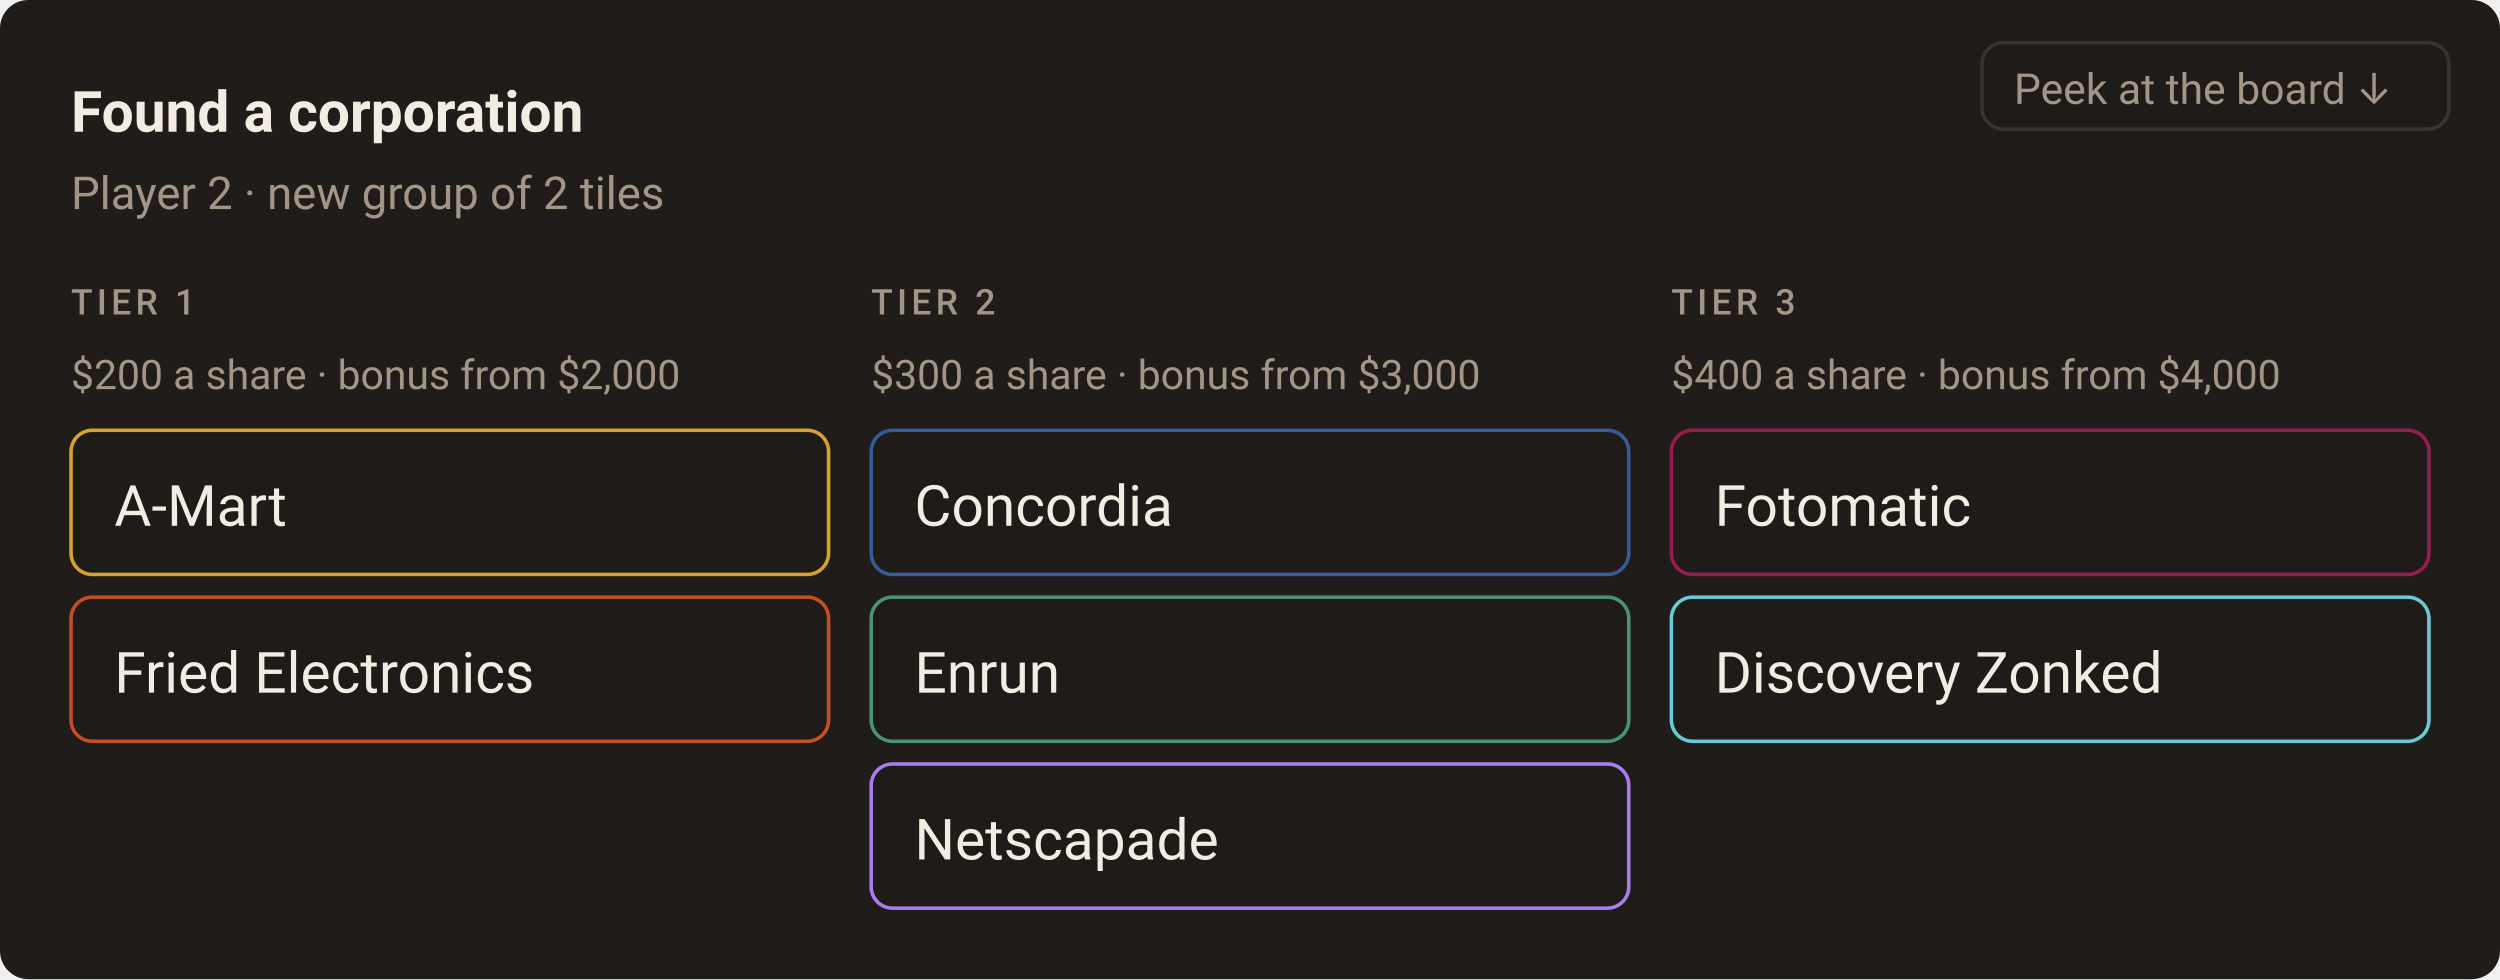
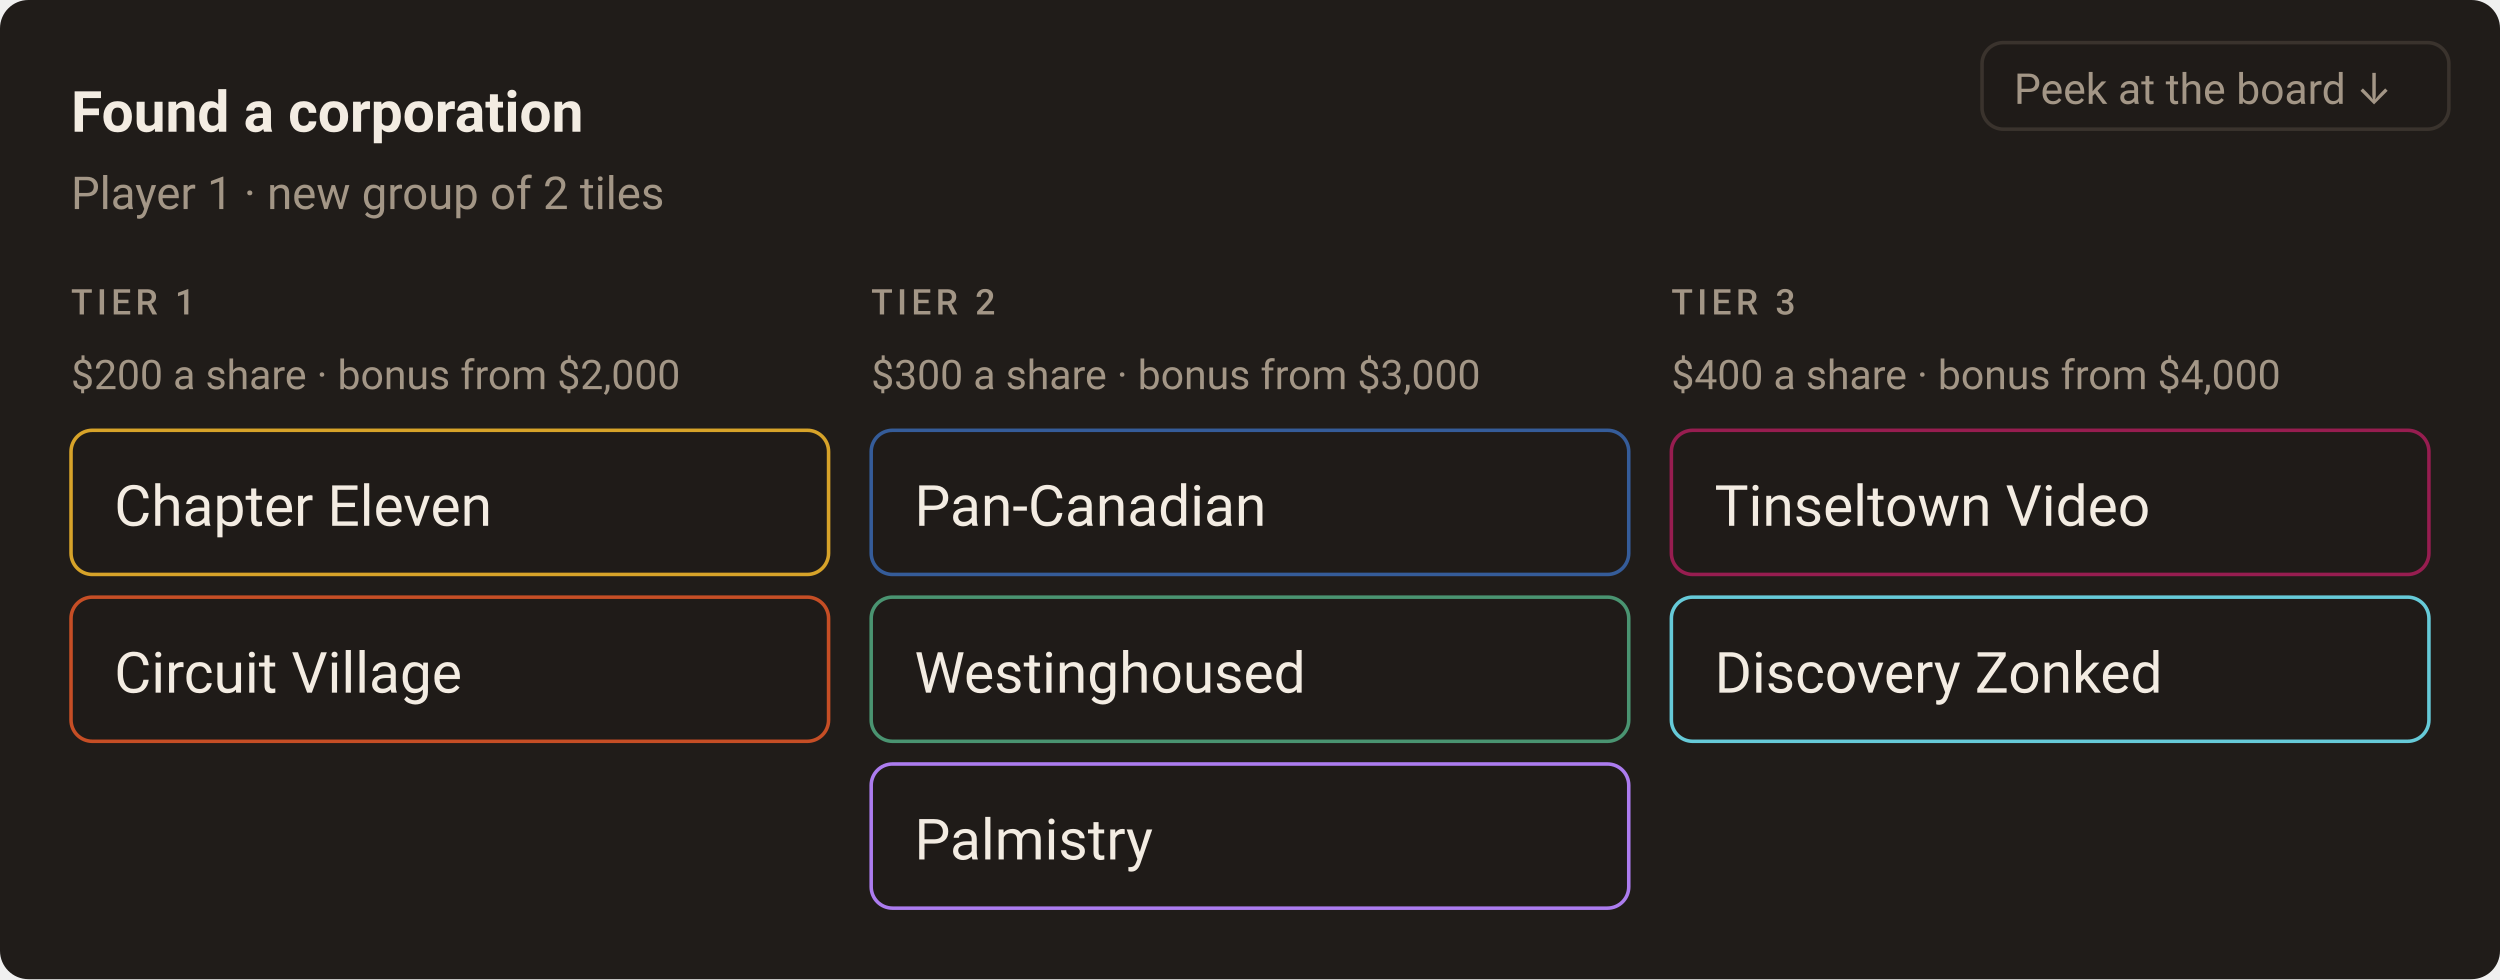
<svg xmlns="http://www.w3.org/2000/svg" data-stacking-context="true" aria-owns="radix-_r_l_" width="704" height="275.734" viewBox="368 312.133 704 275.734">
  <style />
  <g data-stacking-layer="rootBackgroundAndBorders" />
  <g data-stacking-layer="childStackingContextsWithNegativeStackLevels" />
  <g data-stacking-layer="inFlowNonInlineNonPositionedDescendants" />
  <g data-stacking-layer="nonPositionedFloats" />
  <g data-stacking-layer="inFlowInlineLevelNonPositionedDescendants" />
  <g data-stacking-layer="childStackingContextsWithStackLevelZeroAndPositionedDescendantsWithStackLevelZero" />
  <g data-stacking-layer="childStackingContextsWithPositiveStackLevels" />
  <g data-tag="div" id="radix-_r_l_" class="_content_4z2vp_15 _foundContent_4z2vp_91" data-z-index="auto" data-stacking-context="true" tabindex="-1" aria-labelledby="radix-_r_m_" role="dialog" aria-owns="radix-_r_m_ _minimizeButton_4z2vp_1681 div1">
    <g data-stacking-layer="rootBackgroundAndBorders">
      <rect width="704" height="275.734" x="368" y="312.133" fill="rgb(32, 28, 25)" rx="8" ry="8" />
    </g>
    <g data-tag="h2" id="radix-_r_m_" class="_srOnly_4z2vp_468" data-z-index="auto" data-stacking-context="true" role="heading" aria-level="2" mask="url(#mask-for-radix-_r_m_1)">
      <mask id="mask-for-radix-_r_m_1">
        <rect width="1" height="1" x="388" y="332.133" fill="#ffffff" />
      </mask>
      <text color="rgb(243, 236, 226)" dominant-baseline="text-after-edge" font-family="&quot;DM Sans&quot;, system-ui, -apple-system, &quot;Segoe UI&quot;, Roboto, sans-serif" font-size="16px" font-size-adjust="none" font-stretch="100%" font-style="normal" font-variant="normal" font-weight="700" direction="ltr" letter-spacing="normal" text-decoration="none" text-anchor="start" text-rendering="auto" unicode-bidi="isolate" word-spacing="0px" writing-mode="horizontal-tb" user-select="auto" fill="rgb(243, 236, 226)">
        <tspan xml:space="preserve" x="388" y="353.133" textLength="117.016" lengthAdjust="spacingAndGlyphs">Game decision</tspan>
      </text>
    </g>
    <g data-tag="button" id="_minimizeButton_4z2vp_1681" class="_minimizeButton_4z2vp_168" data-z-index="auto" data-stacking-context="true" role="button" aria-labelledby="">
      <g data-stacking-layer="rootBackgroundAndBorders">
        <rect width="131.469" height="24.375" x="926.141" y="324.133" fill="rgb(31, 27, 24)" stroke="rgb(58, 51, 45)" stroke-width="1px" rx="6" ry="6" />
      </g>
      <text color="rgb(163, 150, 134)" dominant-baseline="text-after-edge" font-family="&quot;DM Sans&quot;, system-ui, -apple-system, &quot;Segoe UI&quot;, Roboto, sans-serif" font-size="12px" font-size-adjust="none" font-stretch="100%" font-style="normal" font-variant="normal" font-weight="400" direction="ltr" letter-spacing="normal" text-decoration="none" text-anchor="start" text-rendering="auto" unicode-bidi="normal" word-spacing="0px" writing-mode="horizontal-tb" user-select="auto" fill="rgb(163, 150, 134)">
        <tspan xml:space="preserve" x="935.141" y="344.32" textLength="113.469" lengthAdjust="spacingAndGlyphs">Peek at the board ↓</tspan>
      </text>
    </g>
    <g data-tag="div" id="div1" data-z-index="auto" data-stacking-context="true" aria-owns="h21 _seat_4z2vp_421 _foundTiers_4z2vp_961">
      <g data-tag="h2" id="h21" data-z-index="auto" data-stacking-context="true" role="heading" aria-level="2">
        <text color="rgb(243, 236, 226)" dominant-baseline="text-after-edge" font-family="&quot;DM Sans&quot;, system-ui, -apple-system, &quot;Segoe UI&quot;, Roboto, sans-serif" font-size="16px" font-size-adjust="none" font-stretch="100%" font-style="normal" font-variant="normal" font-weight="700" direction="ltr" letter-spacing="normal" text-decoration="none" text-anchor="start" text-rendering="auto" unicode-bidi="isolate" word-spacing="0px" writing-mode="horizontal-tb" user-select="auto" fill="rgb(243, 236, 226)">
          <tspan xml:space="preserve" x="388" y="353.133" textLength="158.375" lengthAdjust="spacingAndGlyphs">Found a corporation</tspan>
        </text>
      </g>
      <g data-tag="p" id="_seat_4z2vp_421" class="_seat_4z2vp_42" data-z-index="auto" data-stacking-context="true">
        <text color="rgb(163, 150, 134)" dominant-baseline="text-after-edge" font-family="&quot;DM Sans&quot;, system-ui, -apple-system, &quot;Segoe UI&quot;, Roboto, sans-serif" font-size="12.8px" font-size-adjust="none" font-stretch="100%" font-style="normal" font-variant="normal" font-weight="400" direction="ltr" letter-spacing="normal" text-decoration="none" text-anchor="start" text-rendering="auto" unicode-bidi="isolate" word-spacing="0px" writing-mode="horizontal-tb" user-select="auto" fill="rgb(163, 150, 134)">
-           <tspan xml:space="preserve" x="388" y="374.133" textLength="174.438" lengthAdjust="spacingAndGlyphs">Player 2 · new group of 2 tiles</tspan>
+           <tspan xml:space="preserve" x="388" y="374.133" textLength="171.25" lengthAdjust="spacingAndGlyphs">Player 1 · new group of 2 tiles</tspan>
        </text>
      </g>
      <g data-tag="div" id="_foundTiers_4z2vp_961" class="_foundTiers_4z2vp_96" data-z-index="auto" data-stacking-context="true" aria-owns="_foundTier_4z2vp_961 _foundTier_4z2vp_962 _foundTier_4z2vp_963">
        <g data-tag="section" id="_foundTier_4z2vp_961" class="_foundTier_4z2vp_96" data-z-index="auto" data-stacking-context="true" role="group" aria-label="Tier 1" aria-owns="_foundTierName_4z2vp_1101 tabnum1 _foundOption_4z2vp_1271 _foundOption_4z2vp_1272">
          <g data-tag="h3" id="_foundTierName_4z2vp_1101" class="_foundTierName_4z2vp_110" data-z-index="auto" data-stacking-context="true" role="heading" aria-level="3">
            <text color="rgb(163, 150, 134)" dominant-baseline="text-after-edge" font-family="&quot;DM Sans&quot;, system-ui, -apple-system, &quot;Segoe UI&quot;, Roboto, sans-serif" font-size="10px" font-size-adjust="none" font-stretch="100%" font-style="normal" font-variant="normal" font-weight="500" direction="ltr" letter-spacing="1.2px" text-decoration="none" text-anchor="start" text-rendering="auto" unicode-bidi="isolate" word-spacing="0px" writing-mode="horizontal-tb" user-select="auto" fill="rgb(163, 150, 134)">
              <tspan xml:space="preserve" x="388" y="403.133" textLength="33" lengthAdjust="spacingAndGlyphs">TIER 1</tspan>
            </text>
          </g>
          <g data-tag="p" id="tabnum1" class="tabnum _foundTierTerms_4z2vp_121" data-z-index="auto" data-stacking-context="true">
            <text color="rgb(163, 150, 134)" dominant-baseline="text-after-edge" font-family="&quot;DM Sans&quot;, system-ui, -apple-system, &quot;Segoe UI&quot;, Roboto, sans-serif" font-size="11.52px" font-size-adjust="none" font-stretch="100%" font-style="normal" font-variant="tabular-nums" font-weight="400" direction="ltr" letter-spacing="normal" text-decoration="none" text-anchor="start" text-rendering="auto" unicode-bidi="isolate" word-spacing="0px" writing-mode="horizontal-tb" user-select="auto" fill="rgb(163, 150, 134)">
              <tspan xml:space="preserve" x="388" y="424.523" textLength="184.516" lengthAdjust="spacingAndGlyphs">$200 a share · bonus from $2,000</tspan>
            </text>
          </g>
          <g data-tag="button" id="_foundOption_4z2vp_1271" class="_foundOption_4z2vp_127" data-z-index="auto" data-stacking-context="true" role="button" aria-labelledby="">
            <g data-stacking-layer="rootBackgroundAndBorders">
              <rect width="213.328" height="40.594" x="388" y="433.305" fill="rgb(31, 27, 24)" stroke="rgb(215, 163, 41)" stroke-width="1px" rx="6" ry="6" />
            </g>
            <text color="rgb(243, 236, 226)" dominant-baseline="text-after-edge" font-family="&quot;DM Sans&quot;, system-ui, -apple-system, &quot;Segoe UI&quot;, Roboto, sans-serif" font-size="16px" font-size-adjust="none" font-stretch="100%" font-style="normal" font-variant="normal" font-weight="400" direction="ltr" letter-spacing="normal" text-decoration="none" text-anchor="start" text-rendering="auto" unicode-bidi="normal" word-spacing="0px" writing-mode="horizontal-tb" user-select="auto" fill="rgb(243, 236, 226)">
-               <tspan xml:space="preserve" x="400.188" y="464.102" textLength="54.391" lengthAdjust="spacingAndGlyphs">A-Mart</tspan>
+               <tspan xml:space="preserve" x="400.188" y="464.102" textLength="114.25" lengthAdjust="spacingAndGlyphs">Chapter Eleven</tspan>
            </text>
          </g>
          <g data-tag="button" id="_foundOption_4z2vp_1272" class="_foundOption_4z2vp_127" data-z-index="auto" data-stacking-context="true" role="button" aria-labelledby="">
            <g data-stacking-layer="rootBackgroundAndBorders">
              <rect width="213.328" height="40.594" x="388" y="480.289" fill="rgb(31, 27, 24)" stroke="rgb(198, 78, 37)" stroke-width="1px" rx="6" ry="6" />
            </g>
            <text color="rgb(243, 236, 226)" dominant-baseline="text-after-edge" font-family="&quot;DM Sans&quot;, system-ui, -apple-system, &quot;Segoe UI&quot;, Roboto, sans-serif" font-size="16px" font-size-adjust="none" font-stretch="100%" font-style="normal" font-variant="normal" font-weight="400" direction="ltr" letter-spacing="normal" text-decoration="none" text-anchor="start" text-rendering="auto" unicode-bidi="normal" word-spacing="0px" writing-mode="horizontal-tb" user-select="auto" fill="rgb(243, 236, 226)">
-               <tspan xml:space="preserve" x="400.188" y="511.086" textLength="126.484" lengthAdjust="spacingAndGlyphs">Fried Electronics</tspan>
+               <tspan xml:space="preserve" x="400.188" y="511.086" textLength="104.188" lengthAdjust="spacingAndGlyphs">Circuit Village</tspan>
            </text>
          </g>
        </g>
        <g data-tag="section" id="_foundTier_4z2vp_962" class="_foundTier_4z2vp_96" data-z-index="auto" data-stacking-context="true" role="group" aria-label="Tier 2" aria-owns="_foundTierName_4z2vp_1102 tabnum2 _foundOption_4z2vp_1273 _foundOption_4z2vp_1274 _foundOption_4z2vp_1275">
          <g data-tag="h3" id="_foundTierName_4z2vp_1102" class="_foundTierName_4z2vp_110" data-z-index="auto" data-stacking-context="true" role="heading" aria-level="3">
            <text color="rgb(163, 150, 134)" dominant-baseline="text-after-edge" font-family="&quot;DM Sans&quot;, system-ui, -apple-system, &quot;Segoe UI&quot;, Roboto, sans-serif" font-size="10px" font-size-adjust="none" font-stretch="100%" font-style="normal" font-variant="normal" font-weight="500" direction="ltr" letter-spacing="1.2px" text-decoration="none" text-anchor="start" text-rendering="auto" unicode-bidi="isolate" word-spacing="0px" writing-mode="horizontal-tb" user-select="auto" fill="rgb(163, 150, 134)">
              <tspan xml:space="preserve" x="613.328" y="403.133" textLength="35.484" lengthAdjust="spacingAndGlyphs">TIER 2</tspan>
            </text>
          </g>
          <g data-tag="p" id="tabnum2" class="tabnum _foundTierTerms_4z2vp_121" data-z-index="auto" data-stacking-context="true">
            <text color="rgb(163, 150, 134)" dominant-baseline="text-after-edge" font-family="&quot;DM Sans&quot;, system-ui, -apple-system, &quot;Segoe UI&quot;, Roboto, sans-serif" font-size="11.52px" font-size-adjust="none" font-stretch="100%" font-style="normal" font-variant="tabular-nums" font-weight="400" direction="ltr" letter-spacing="normal" text-decoration="none" text-anchor="start" text-rendering="auto" unicode-bidi="isolate" word-spacing="0px" writing-mode="horizontal-tb" user-select="auto" fill="rgb(163, 150, 134)">
              <tspan xml:space="preserve" x="613.328" y="424.523" textLength="185" lengthAdjust="spacingAndGlyphs">$300 a share · bonus from $3,000</tspan>
            </text>
          </g>
          <g data-tag="button" id="_foundOption_4z2vp_1273" class="_foundOption_4z2vp_127" data-z-index="auto" data-stacking-context="true" role="button" aria-labelledby="">
            <g data-stacking-layer="rootBackgroundAndBorders">
              <rect width="213.328" height="40.594" x="613.328" y="433.305" fill="rgb(31, 27, 24)" stroke="rgb(53, 92, 153)" stroke-width="1px" rx="6" ry="6" />
            </g>
            <text color="rgb(243, 236, 226)" dominant-baseline="text-after-edge" font-family="&quot;DM Sans&quot;, system-ui, -apple-system, &quot;Segoe UI&quot;, Roboto, sans-serif" font-size="16px" font-size-adjust="none" font-stretch="100%" font-style="normal" font-variant="normal" font-weight="400" direction="ltr" letter-spacing="normal" text-decoration="none" text-anchor="start" text-rendering="auto" unicode-bidi="normal" word-spacing="0px" writing-mode="horizontal-tb" user-select="auto" fill="rgb(243, 236, 226)">
-               <tspan xml:space="preserve" x="625.516" y="464.102" textLength="78.422" lengthAdjust="spacingAndGlyphs">Concordia</tspan>
+               <tspan xml:space="preserve" x="625.516" y="464.102" textLength="107.469" lengthAdjust="spacingAndGlyphs">Pan-Canadian</tspan>
            </text>
          </g>
          <g data-tag="button" id="_foundOption_4z2vp_1274" class="_foundOption_4z2vp_127" data-z-index="auto" data-stacking-context="true" role="button" aria-labelledby="">
            <g data-stacking-layer="rootBackgroundAndBorders">
              <rect width="213.328" height="40.594" x="613.328" y="480.289" fill="rgb(31, 27, 24)" stroke="rgb(74, 148, 113)" stroke-width="1px" rx="6" ry="6" />
            </g>
            <text color="rgb(243, 236, 226)" dominant-baseline="text-after-edge" font-family="&quot;DM Sans&quot;, system-ui, -apple-system, &quot;Segoe UI&quot;, Roboto, sans-serif" font-size="16px" font-size-adjust="none" font-stretch="100%" font-style="normal" font-variant="normal" font-weight="400" direction="ltr" letter-spacing="normal" text-decoration="none" text-anchor="start" text-rendering="auto" unicode-bidi="normal" word-spacing="0px" writing-mode="horizontal-tb" user-select="auto" fill="rgb(243, 236, 226)">
-               <tspan xml:space="preserve" x="625.516" y="511.086" textLength="43.438" lengthAdjust="spacingAndGlyphs">Enrun</tspan>
+               <tspan xml:space="preserve" x="625.516" y="511.086" textLength="117.031" lengthAdjust="spacingAndGlyphs">Westinghoused</tspan>
            </text>
          </g>
          <g data-tag="button" id="_foundOption_4z2vp_1275" class="_foundOption_4z2vp_127" data-z-index="auto" data-stacking-context="true" role="button" aria-labelledby="">
            <g data-stacking-layer="rootBackgroundAndBorders">
              <rect width="213.328" height="40.594" x="613.328" y="527.273" fill="rgb(31, 27, 24)" stroke="rgb(172, 124, 239)" stroke-width="1px" rx="6" ry="6" />
            </g>
            <text color="rgb(243, 236, 226)" dominant-baseline="text-after-edge" font-family="&quot;DM Sans&quot;, system-ui, -apple-system, &quot;Segoe UI&quot;, Roboto, sans-serif" font-size="16px" font-size-adjust="none" font-stretch="100%" font-style="normal" font-variant="normal" font-weight="400" direction="ltr" letter-spacing="normal" text-decoration="none" text-anchor="start" text-rendering="auto" unicode-bidi="normal" word-spacing="0px" writing-mode="horizontal-tb" user-select="auto" fill="rgb(243, 236, 226)">
-               <tspan xml:space="preserve" x="625.516" y="558.07" textLength="91.703" lengthAdjust="spacingAndGlyphs">Netscapade</tspan>
+               <tspan xml:space="preserve" x="625.516" y="558.07" textLength="69.844" lengthAdjust="spacingAndGlyphs">Palmistry</tspan>
            </text>
          </g>
        </g>
        <g data-tag="section" id="_foundTier_4z2vp_963" class="_foundTier_4z2vp_96" data-z-index="auto" data-stacking-context="true" role="group" aria-label="Tier 3" aria-owns="_foundTierName_4z2vp_1103 tabnum3 _foundOption_4z2vp_1276 _foundOption_4z2vp_1277">
          <g data-tag="h3" id="_foundTierName_4z2vp_1103" class="_foundTierName_4z2vp_110" data-z-index="auto" data-stacking-context="true" role="heading" aria-level="3">
            <text color="rgb(163, 150, 134)" dominant-baseline="text-after-edge" font-family="&quot;DM Sans&quot;, system-ui, -apple-system, &quot;Segoe UI&quot;, Roboto, sans-serif" font-size="10px" font-size-adjust="none" font-stretch="100%" font-style="normal" font-variant="normal" font-weight="500" direction="ltr" letter-spacing="1.2px" text-decoration="none" text-anchor="start" text-rendering="auto" unicode-bidi="isolate" word-spacing="0px" writing-mode="horizontal-tb" user-select="auto" fill="rgb(163, 150, 134)">
              <tspan xml:space="preserve" x="838.656" y="403.133" textLength="35.656" lengthAdjust="spacingAndGlyphs">TIER 3</tspan>
            </text>
          </g>
          <g data-tag="p" id="tabnum3" class="tabnum _foundTierTerms_4z2vp_121" data-z-index="auto" data-stacking-context="true">
            <text color="rgb(163, 150, 134)" dominant-baseline="text-after-edge" font-family="&quot;DM Sans&quot;, system-ui, -apple-system, &quot;Segoe UI&quot;, Roboto, sans-serif" font-size="11.52px" font-size-adjust="none" font-stretch="100%" font-style="normal" font-variant="tabular-nums" font-weight="400" direction="ltr" letter-spacing="normal" text-decoration="none" text-anchor="start" text-rendering="auto" unicode-bidi="isolate" word-spacing="0px" writing-mode="horizontal-tb" user-select="auto" fill="rgb(163, 150, 134)">
              <tspan xml:space="preserve" x="838.656" y="424.523" textLength="185.609" lengthAdjust="spacingAndGlyphs">$400 a share · bonus from $4,000</tspan>
            </text>
          </g>
          <g data-tag="button" id="_foundOption_4z2vp_1276" class="_foundOption_4z2vp_127" data-z-index="auto" data-stacking-context="true" role="button" aria-labelledby="">
            <g data-stacking-layer="rootBackgroundAndBorders">
              <rect width="213.328" height="40.594" x="838.656" y="433.305" fill="rgb(31, 27, 24)" stroke="rgb(151, 29, 80)" stroke-width="1px" rx="6" ry="6" />
            </g>
            <text color="rgb(243, 236, 226)" dominant-baseline="text-after-edge" font-family="&quot;DM Sans&quot;, system-ui, -apple-system, &quot;Segoe UI&quot;, Roboto, sans-serif" font-size="16px" font-size-adjust="none" font-stretch="100%" font-style="normal" font-variant="normal" font-weight="400" direction="ltr" letter-spacing="normal" text-decoration="none" text-anchor="start" text-rendering="auto" unicode-bidi="normal" word-spacing="0px" writing-mode="horizontal-tb" user-select="auto" fill="rgb(243, 236, 226)">
-               <tspan xml:space="preserve" x="850.844" y="464.102" textLength="76.469" lengthAdjust="spacingAndGlyphs">Fotomatic</tspan>
+               <tspan xml:space="preserve" x="850.844" y="464.102" textLength="129.219" lengthAdjust="spacingAndGlyphs">Tinseltown Video</tspan>
            </text>
          </g>
          <g data-tag="button" id="_foundOption_4z2vp_1277" class="_foundOption_4z2vp_127" data-z-index="auto" data-stacking-context="true" role="button" aria-labelledby="">
            <g data-stacking-layer="rootBackgroundAndBorders">
              <rect width="213.328" height="40.594" x="838.656" y="480.289" fill="rgb(31, 27, 24)" stroke="rgb(102, 202, 216)" stroke-width="1px" rx="6" ry="6" />
            </g>
            <text color="rgb(243, 236, 226)" dominant-baseline="text-after-edge" font-family="&quot;DM Sans&quot;, system-ui, -apple-system, &quot;Segoe UI&quot;, Roboto, sans-serif" font-size="16px" font-size-adjust="none" font-stretch="100%" font-style="normal" font-variant="normal" font-weight="400" direction="ltr" letter-spacing="normal" text-decoration="none" text-anchor="start" text-rendering="auto" unicode-bidi="normal" word-spacing="0px" writing-mode="horizontal-tb" user-select="auto" fill="rgb(243, 236, 226)">
              <tspan xml:space="preserve" x="850.844" y="511.086" textLength="133.734" lengthAdjust="spacingAndGlyphs">Discovery Zonked</tspan>
            </text>
          </g>
        </g>
      </g>
    </g>
  </g>
</svg>
